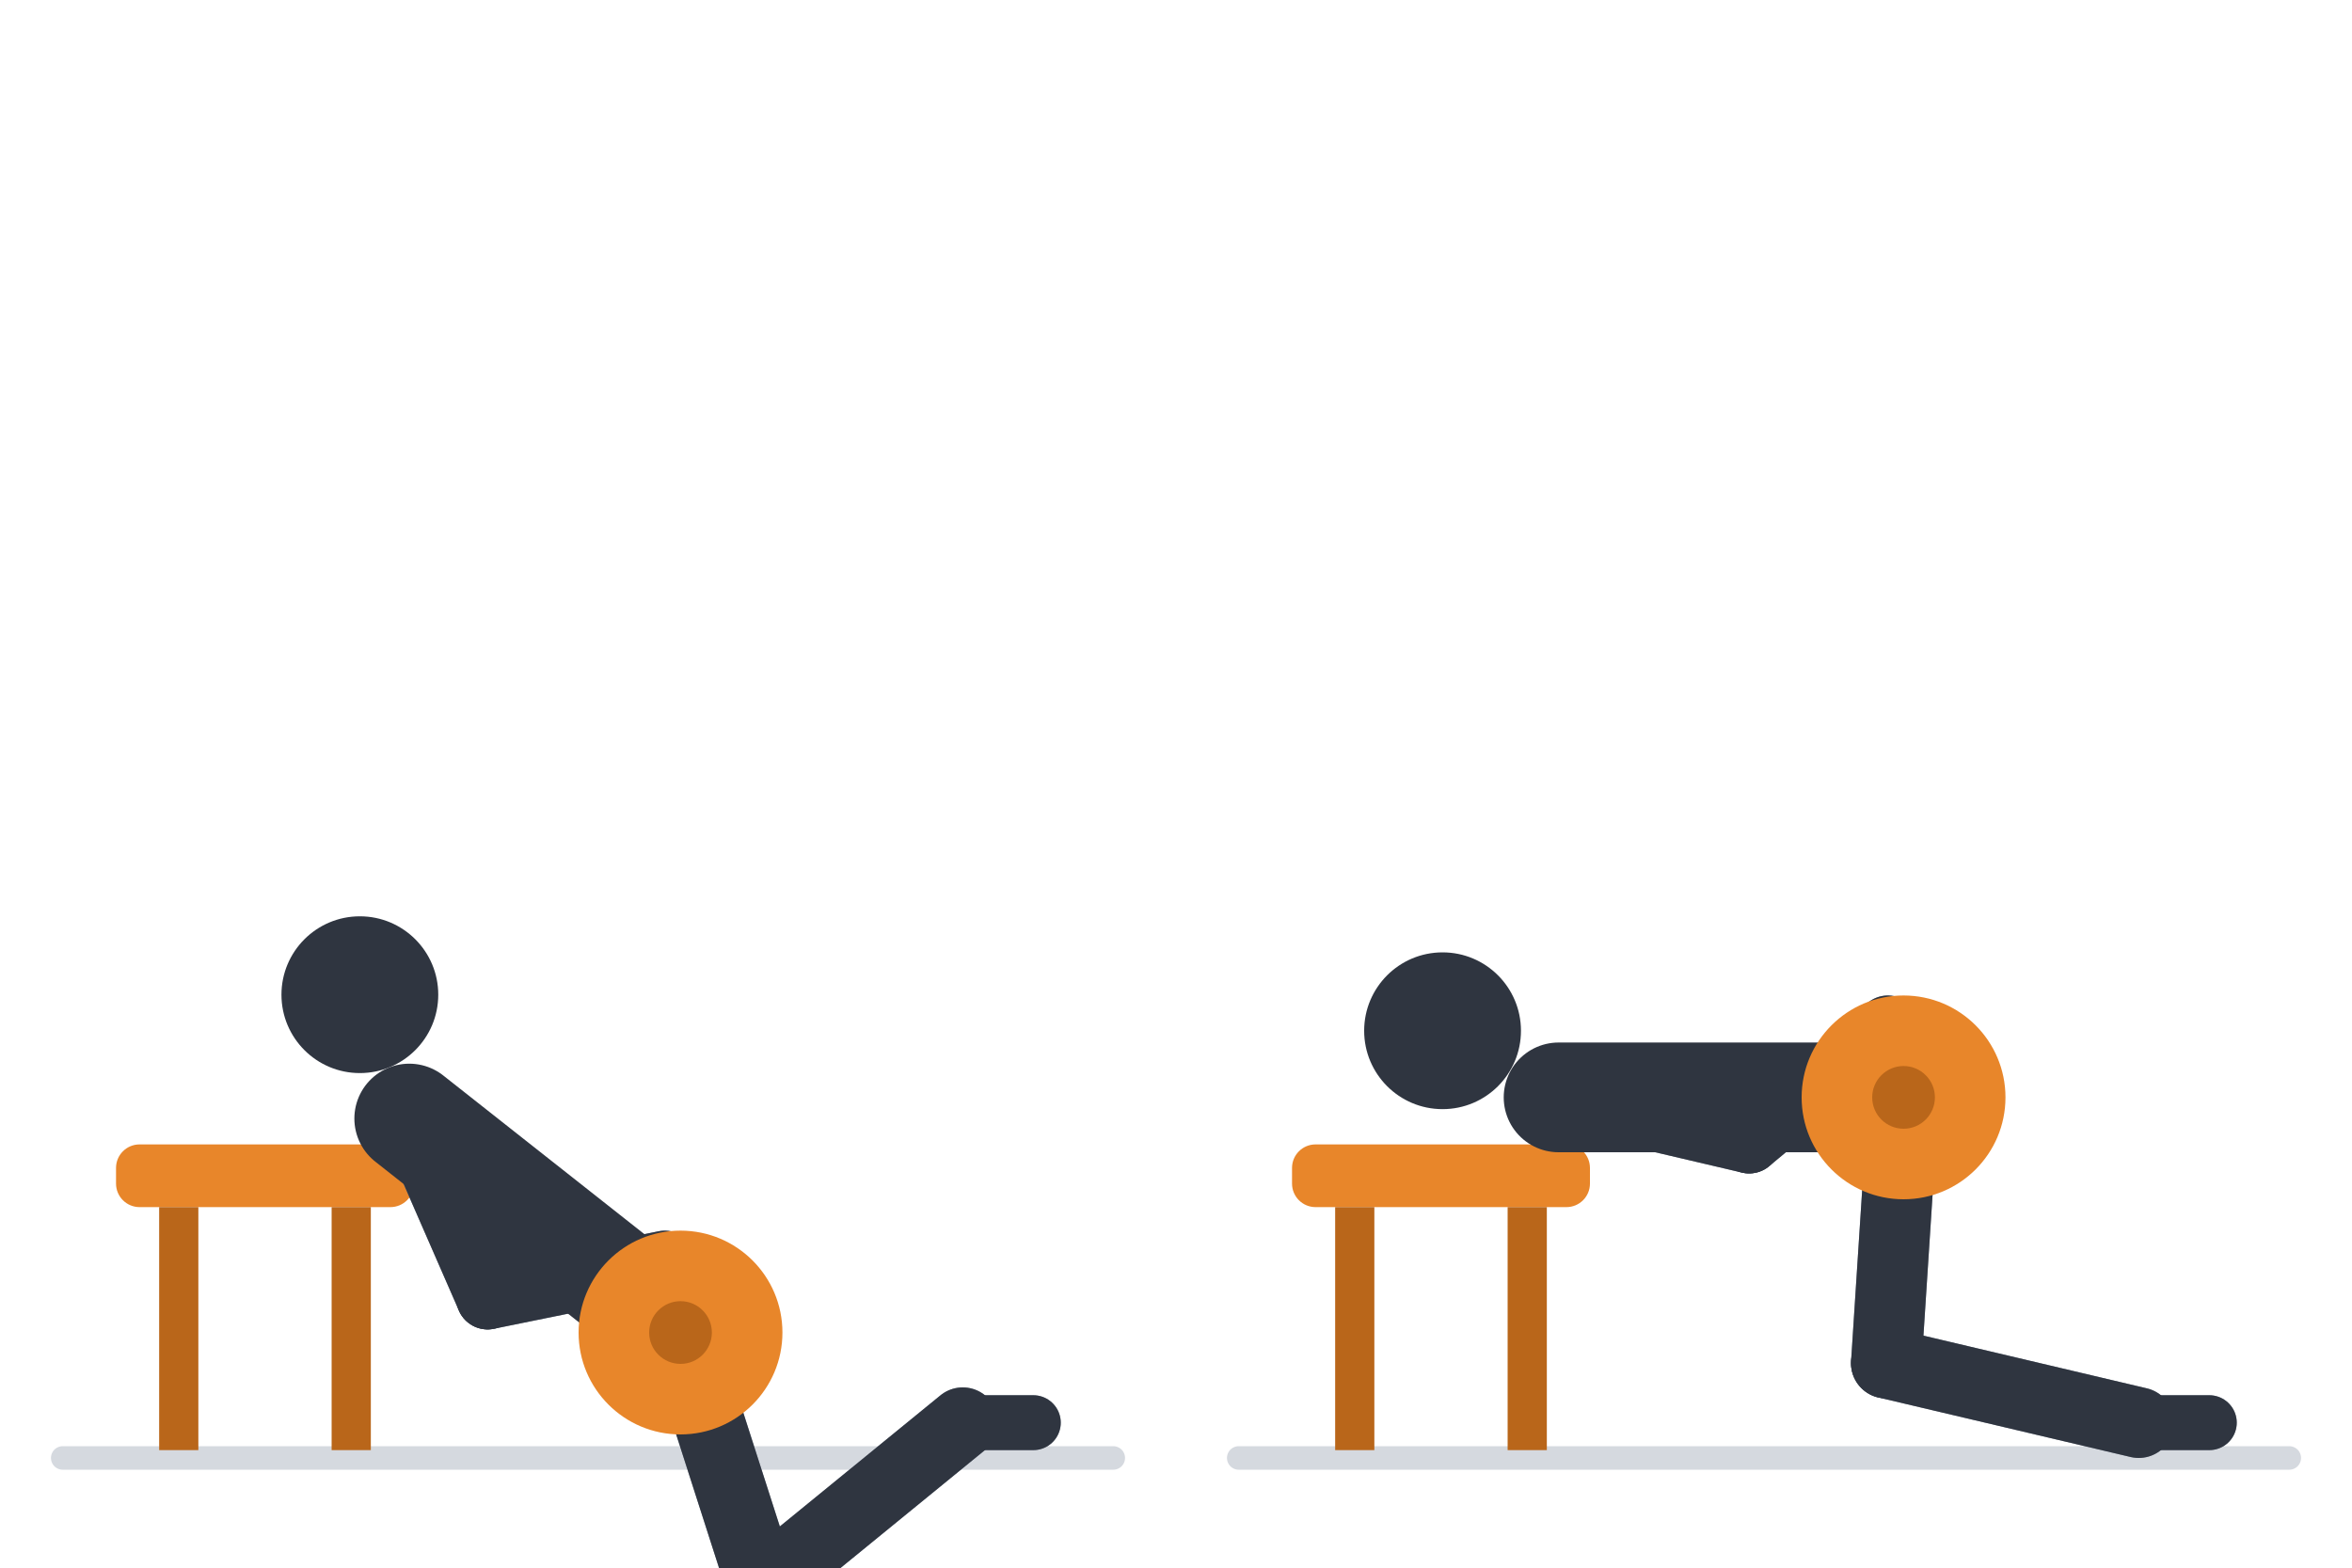
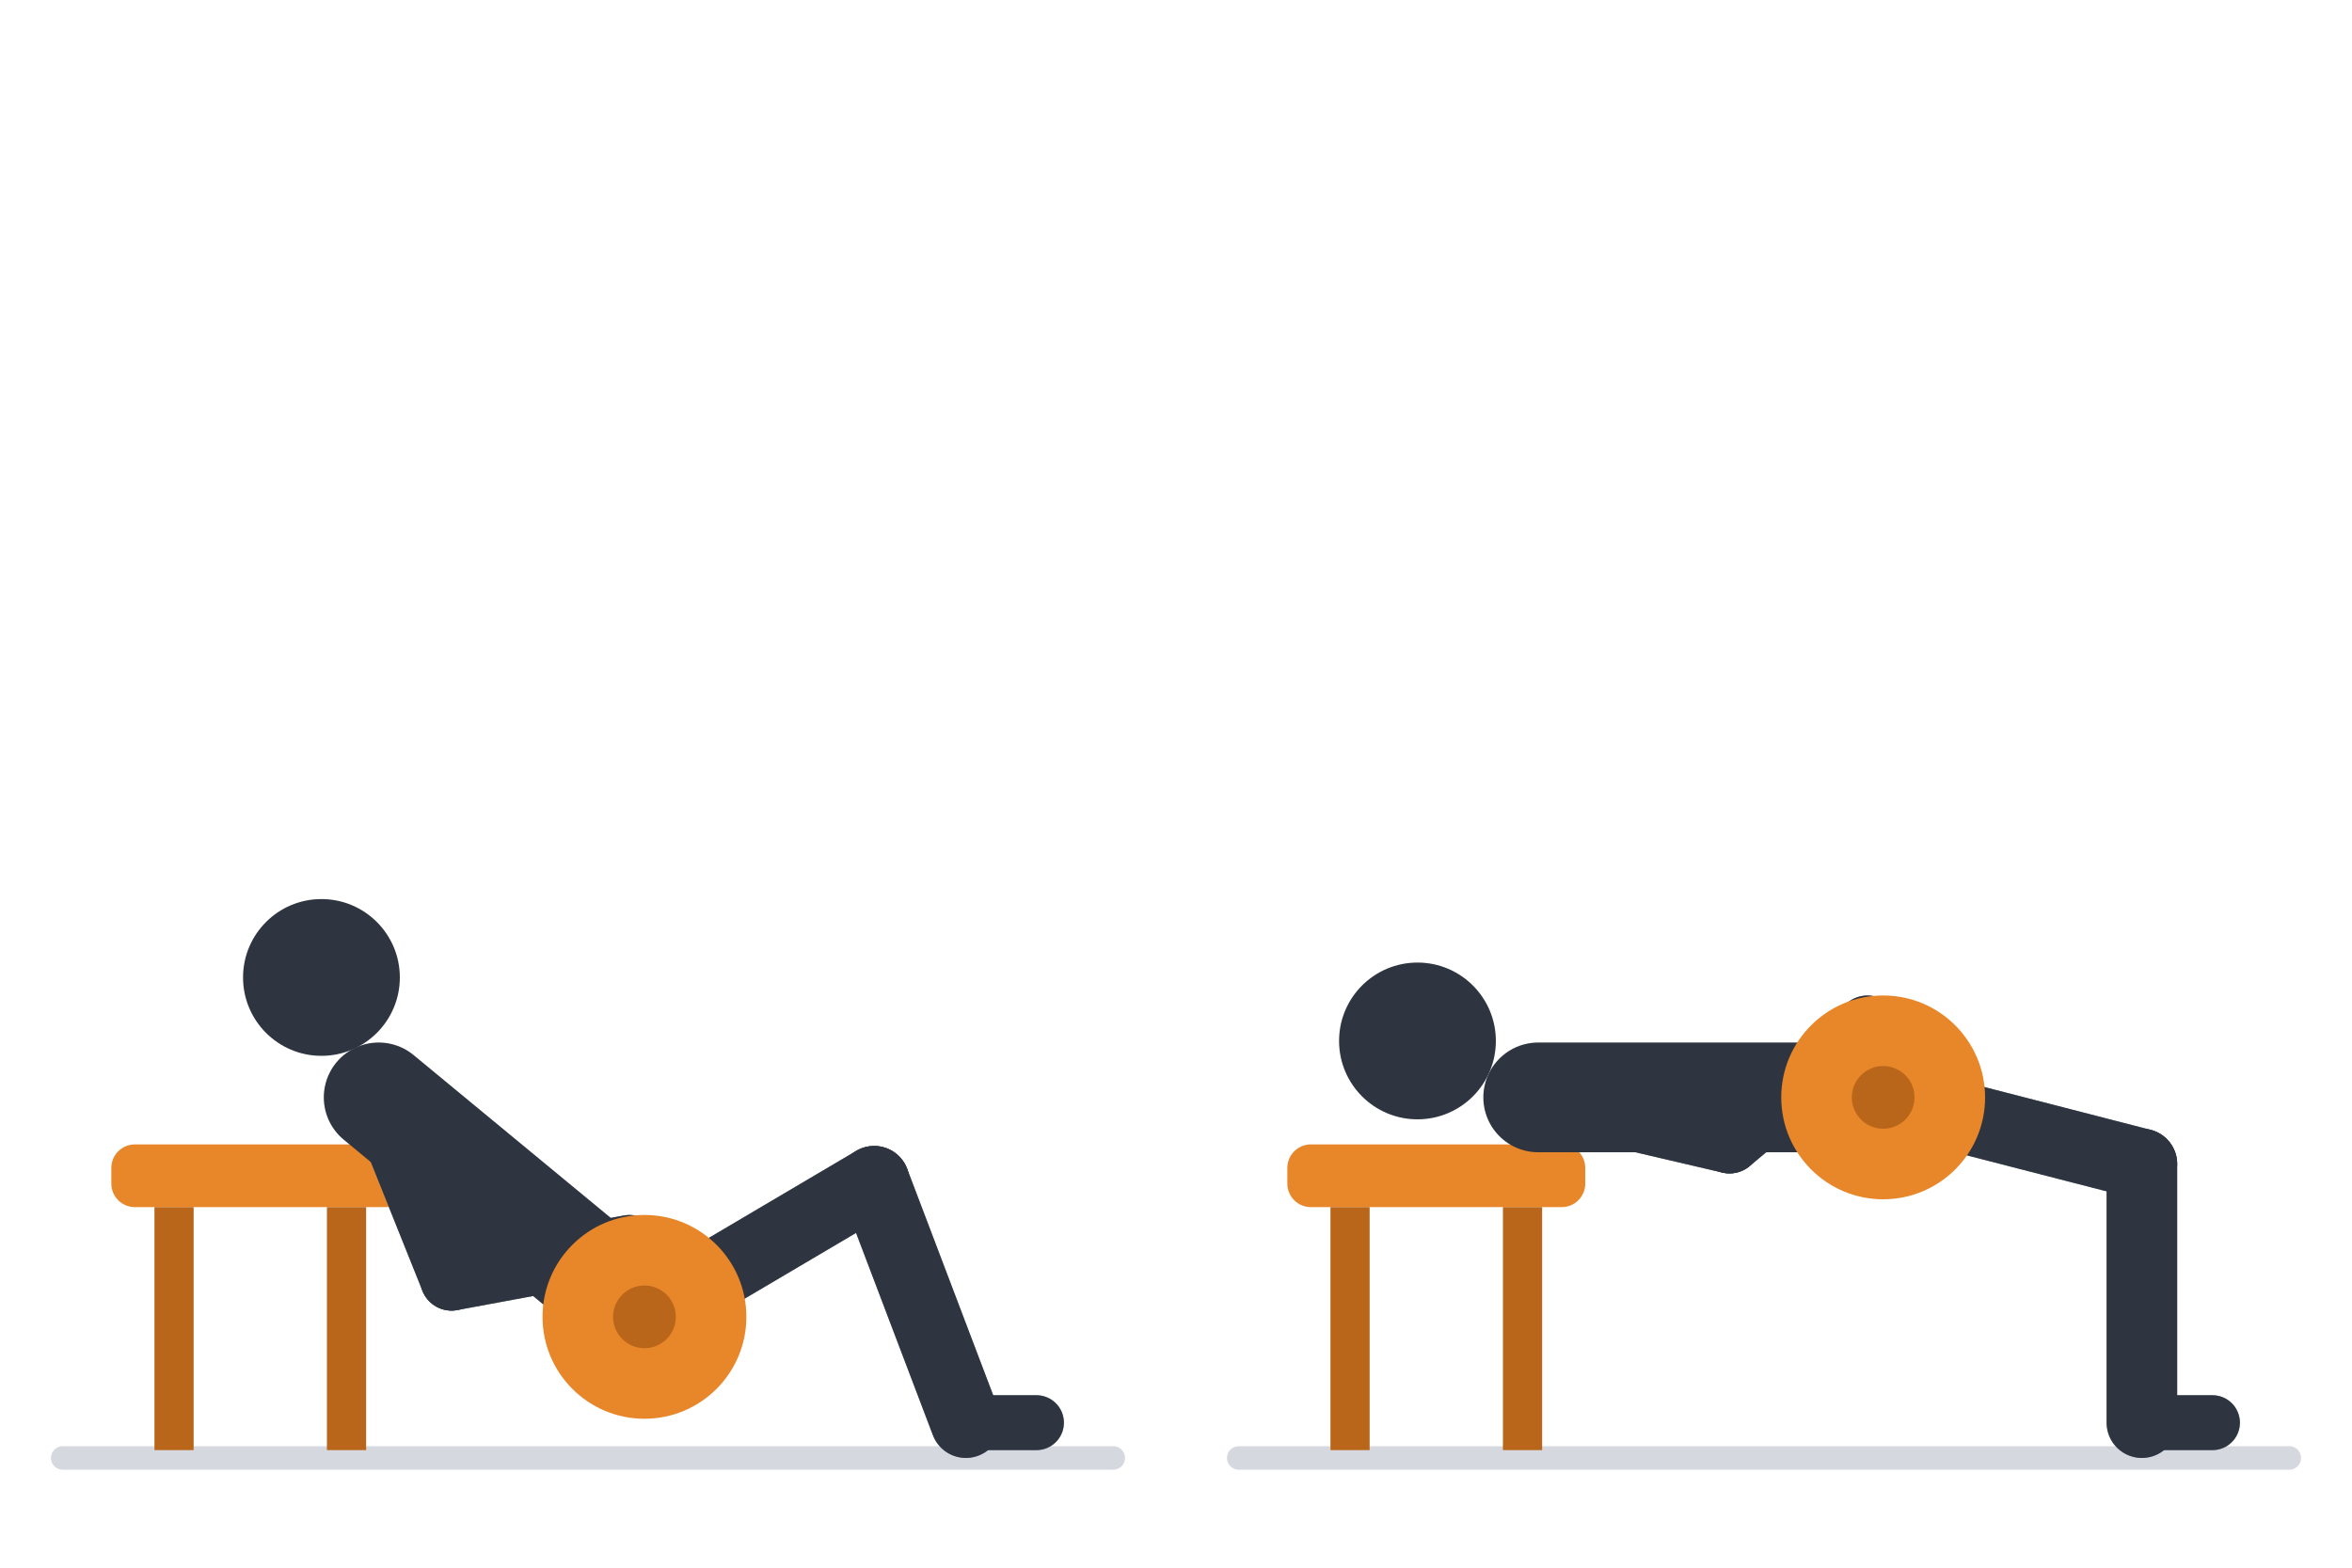
<svg xmlns="http://www.w3.org/2000/svg" width="300" height="200" viewBox="0 0 300 200">
  <line x1="8.0" y1="186.0" x2="142.0" y2="186.0" stroke="#D5D9DF" stroke-width="3" stroke-linecap="round" />
-   <rect x="14.8" y="146.0" width="38.0" height="8.0" rx="3" fill="#E8862A" />
-   <line x1="22.8" y1="154.0" x2="22.8" y2="185.0" stroke="#B9661A" stroke-width="5" stroke-linecap="butt" />
-   <line x1="44.8" y1="154.0" x2="44.8" y2="185.0" stroke="#B9661A" stroke-width="5" stroke-linecap="butt" />
-   <line x1="52.2" y1="142.7" x2="62.2" y2="165.6" stroke="#8E96A3" stroke-width="8" stroke-linecap="round" />
-   <line x1="62.2" y1="165.6" x2="84.8" y2="161.0" stroke="#8E96A3" stroke-width="8" stroke-linecap="round" />
-   <line x1="86.8" y1="170.0" x2="97.2" y2="202.4" stroke="#8E96A3" stroke-width="9" stroke-linecap="round" />
-   <line x1="97.2" y1="202.4" x2="122.8" y2="181.5" stroke="#8E96A3" stroke-width="9" stroke-linecap="round" />
-   <line x1="122.8" y1="181.5" x2="131.8" y2="181.5" stroke="#8E96A3" stroke-width="7" stroke-linecap="round" />
-   <line x1="86.8" y1="170.0" x2="52.2" y2="142.7" stroke="#2F3540" stroke-width="14" stroke-linecap="round" />
-   <circle cx="45.9" cy="126.9" r="10.0" fill="#2F3540" />
-   <line x1="86.8" y1="170.0" x2="97.2" y2="202.4" stroke="#2F3540" stroke-width="9" stroke-linecap="round" />
-   <line x1="97.2" y1="202.4" x2="122.8" y2="181.5" stroke="#2F3540" stroke-width="9" stroke-linecap="round" />
-   <line x1="122.8" y1="181.5" x2="131.8" y2="181.5" stroke="#2F3540" stroke-width="7" stroke-linecap="round" />
-   <line x1="52.2" y1="142.7" x2="62.2" y2="165.6" stroke="#2F3540" stroke-width="8" stroke-linecap="round" />
-   <line x1="62.2" y1="165.6" x2="84.8" y2="161.0" stroke="#2F3540" stroke-width="8" stroke-linecap="round" />
-   <circle cx="86.8" cy="170.0" r="13.0" fill="#E8862A" />
-   <circle cx="86.8" cy="170.0" r="4.0" fill="#B9661A" />
+   <rect x="14.2" y="146.0" width="38.0" height="8.0" rx="3" fill="#E8862A" />
+   <line x1="22.2" y1="154.0" x2="22.2" y2="185.0" stroke="#B9661A" stroke-width="5" stroke-linecap="butt" />
+   <line x1="44.2" y1="154.0" x2="44.2" y2="185.0" stroke="#B9661A" stroke-width="5" stroke-linecap="butt" />
+   <line x1="48.3" y1="140.0" x2="57.6" y2="163.2" stroke="#8E96A3" stroke-width="8" stroke-linecap="round" />
+   <line x1="57.6" y1="163.2" x2="80.3" y2="159.0" stroke="#8E96A3" stroke-width="8" stroke-linecap="round" />
+   <line x1="82.2" y1="168.0" x2="111.5" y2="150.7" stroke="#8E96A3" stroke-width="9" stroke-linecap="round" />
+   <line x1="111.5" y1="150.7" x2="123.2" y2="181.5" stroke="#8E96A3" stroke-width="9" stroke-linecap="round" />
+   <line x1="123.2" y1="181.5" x2="132.2" y2="181.5" stroke="#8E96A3" stroke-width="7" stroke-linecap="round" />
+   <line x1="82.2" y1="168.0" x2="48.3" y2="140.0" stroke="#2F3540" stroke-width="14" stroke-linecap="round" />
+   <circle cx="41.0" cy="124.7" r="10.0" fill="#2F3540" />
+   <line x1="82.2" y1="168.0" x2="111.5" y2="150.7" stroke="#2F3540" stroke-width="9" stroke-linecap="round" />
+   <line x1="111.5" y1="150.7" x2="123.2" y2="181.5" stroke="#2F3540" stroke-width="9" stroke-linecap="round" />
+   <line x1="123.2" y1="181.5" x2="132.2" y2="181.5" stroke="#2F3540" stroke-width="7" stroke-linecap="round" />
+   <line x1="48.3" y1="140.0" x2="57.6" y2="163.2" stroke="#2F3540" stroke-width="8" stroke-linecap="round" />
+   <line x1="57.6" y1="163.2" x2="80.3" y2="159.0" stroke="#2F3540" stroke-width="8" stroke-linecap="round" />
+   <circle cx="82.2" cy="168.0" r="13.0" fill="#E8862A" />
+   <circle cx="82.2" cy="168.0" r="4.0" fill="#B9661A" />
  <line x1="158.0" y1="186.0" x2="292.0" y2="186.0" stroke="#D5D9DF" stroke-width="3" stroke-linecap="round" />
-   <rect x="164.8" y="146.0" width="38.0" height="8.0" rx="3" fill="#E8862A" />
-   <line x1="172.8" y1="154.0" x2="172.8" y2="185.0" stroke="#B9661A" stroke-width="5" stroke-linecap="butt" />
-   <line x1="194.8" y1="154.0" x2="194.8" y2="185.0" stroke="#B9661A" stroke-width="5" stroke-linecap="butt" />
-   <line x1="198.8" y1="140.0" x2="223.1" y2="145.7" stroke="#8E96A3" stroke-width="8" stroke-linecap="round" />
-   <line x1="223.1" y1="145.7" x2="240.8" y2="131.0" stroke="#8E96A3" stroke-width="8" stroke-linecap="round" />
-   <line x1="242.8" y1="140.0" x2="240.6" y2="173.9" stroke="#8E96A3" stroke-width="9" stroke-linecap="round" />
-   <line x1="240.6" y1="173.9" x2="272.8" y2="181.5" stroke="#8E96A3" stroke-width="9" stroke-linecap="round" />
-   <line x1="272.8" y1="181.5" x2="281.8" y2="181.5" stroke="#8E96A3" stroke-width="7" stroke-linecap="round" />
-   <line x1="242.8" y1="140.0" x2="198.8" y2="140.0" stroke="#2F3540" stroke-width="14" stroke-linecap="round" />
-   <circle cx="184.0" cy="131.5" r="10.0" fill="#2F3540" />
-   <line x1="242.8" y1="140.0" x2="240.6" y2="173.9" stroke="#2F3540" stroke-width="9" stroke-linecap="round" />
-   <line x1="240.6" y1="173.9" x2="272.8" y2="181.5" stroke="#2F3540" stroke-width="9" stroke-linecap="round" />
-   <line x1="272.8" y1="181.5" x2="281.8" y2="181.5" stroke="#2F3540" stroke-width="7" stroke-linecap="round" />
-   <line x1="198.8" y1="140.0" x2="223.1" y2="145.7" stroke="#2F3540" stroke-width="8" stroke-linecap="round" />
-   <line x1="223.1" y1="145.7" x2="240.8" y2="131.0" stroke="#2F3540" stroke-width="8" stroke-linecap="round" />
-   <circle cx="242.8" cy="140.0" r="13.0" fill="#E8862A" />
-   <circle cx="242.8" cy="140.0" r="4.0" fill="#B9661A" />
+   <rect x="164.2" y="146.0" width="38.0" height="8.0" rx="3" fill="#E8862A" />
+   <line x1="172.2" y1="154.0" x2="172.2" y2="185.0" stroke="#B9661A" stroke-width="5" stroke-linecap="butt" />
+   <line x1="194.2" y1="154.0" x2="194.2" y2="185.0" stroke="#B9661A" stroke-width="5" stroke-linecap="butt" />
+   <line x1="196.2" y1="140.0" x2="220.6" y2="145.7" stroke="#8E96A3" stroke-width="8" stroke-linecap="round" />
+   <line x1="220.6" y1="145.7" x2="238.2" y2="131.0" stroke="#8E96A3" stroke-width="8" stroke-linecap="round" />
+   <line x1="240.2" y1="140.0" x2="273.2" y2="148.5" stroke="#8E96A3" stroke-width="9" stroke-linecap="round" />
+   <line x1="273.2" y1="148.5" x2="273.2" y2="181.5" stroke="#8E96A3" stroke-width="9" stroke-linecap="round" />
+   <line x1="273.2" y1="181.5" x2="282.2" y2="181.5" stroke="#8E96A3" stroke-width="7" stroke-linecap="round" />
+   <line x1="240.2" y1="140.0" x2="196.2" y2="140.0" stroke="#2F3540" stroke-width="14" stroke-linecap="round" />
+   <circle cx="180.8" cy="132.8" r="10.0" fill="#2F3540" />
+   <line x1="240.2" y1="140.0" x2="273.2" y2="148.5" stroke="#2F3540" stroke-width="9" stroke-linecap="round" />
+   <line x1="273.2" y1="148.5" x2="273.2" y2="181.5" stroke="#2F3540" stroke-width="9" stroke-linecap="round" />
+   <line x1="273.2" y1="181.5" x2="282.2" y2="181.5" stroke="#2F3540" stroke-width="7" stroke-linecap="round" />
+   <line x1="196.2" y1="140.0" x2="220.6" y2="145.7" stroke="#2F3540" stroke-width="8" stroke-linecap="round" />
+   <line x1="220.6" y1="145.7" x2="238.2" y2="131.0" stroke="#2F3540" stroke-width="8" stroke-linecap="round" />
+   <circle cx="240.2" cy="140.0" r="13.0" fill="#E8862A" />
+   <circle cx="240.2" cy="140.0" r="4.0" fill="#B9661A" />
</svg>
